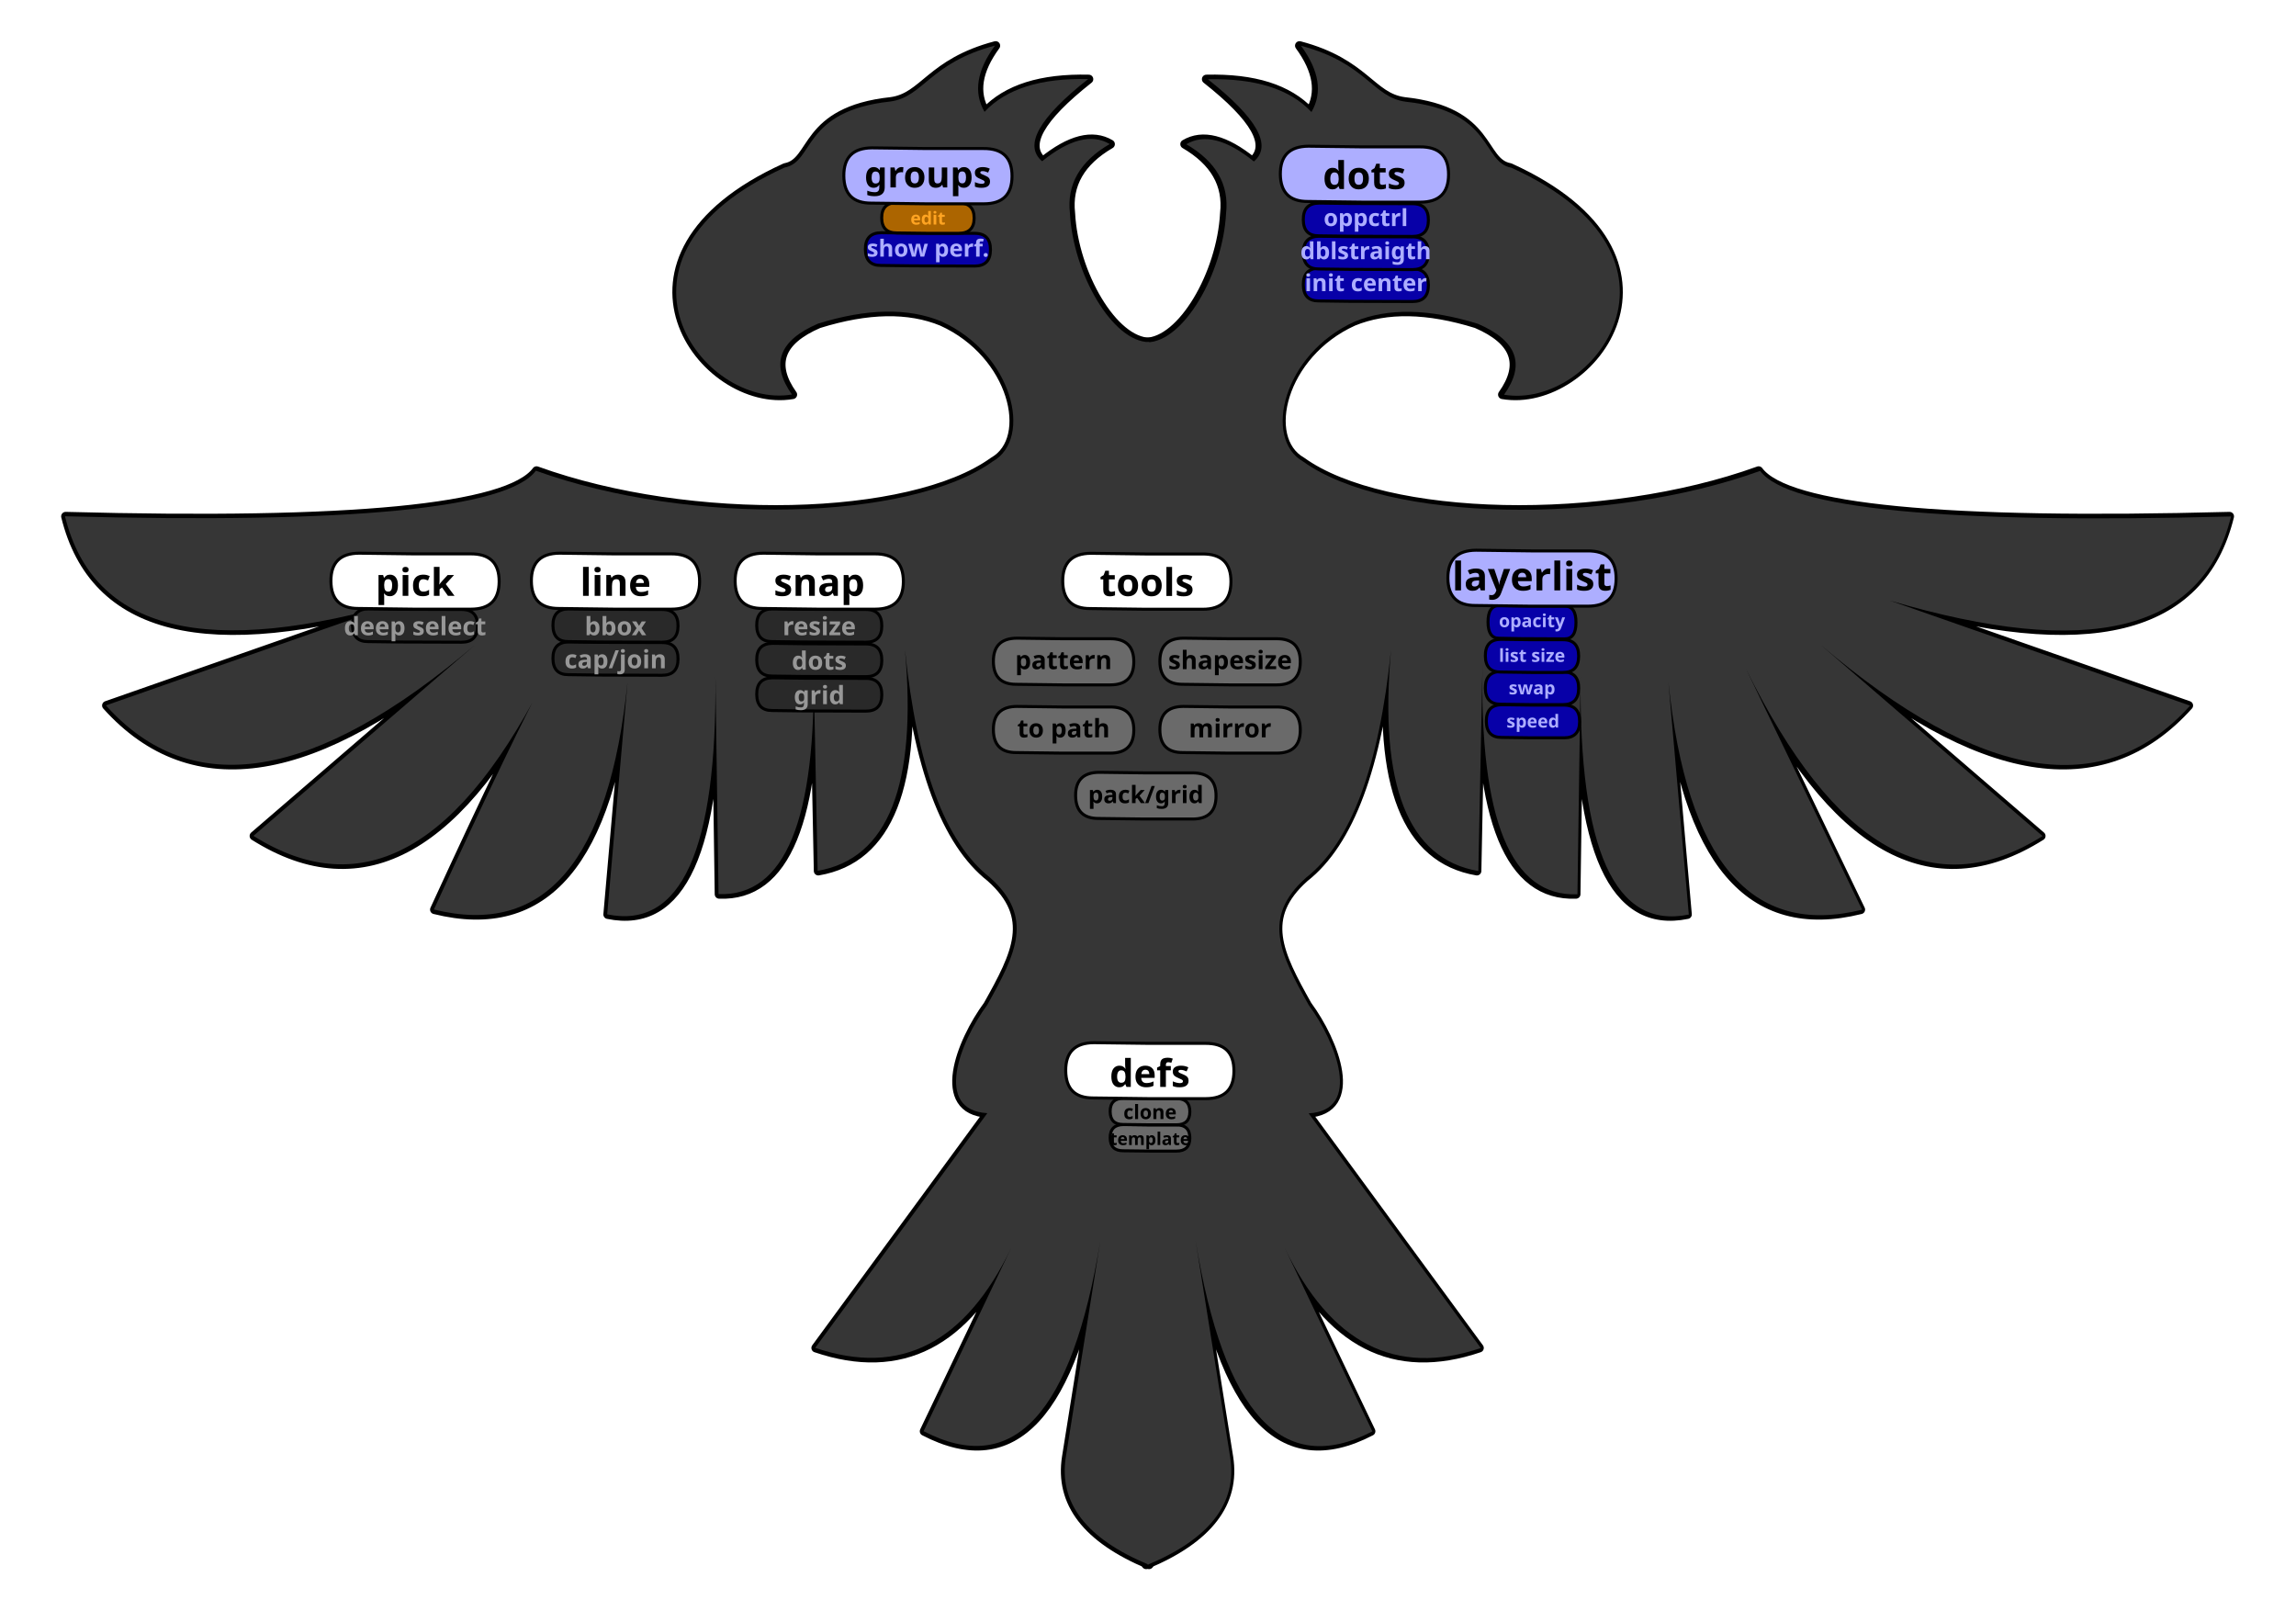
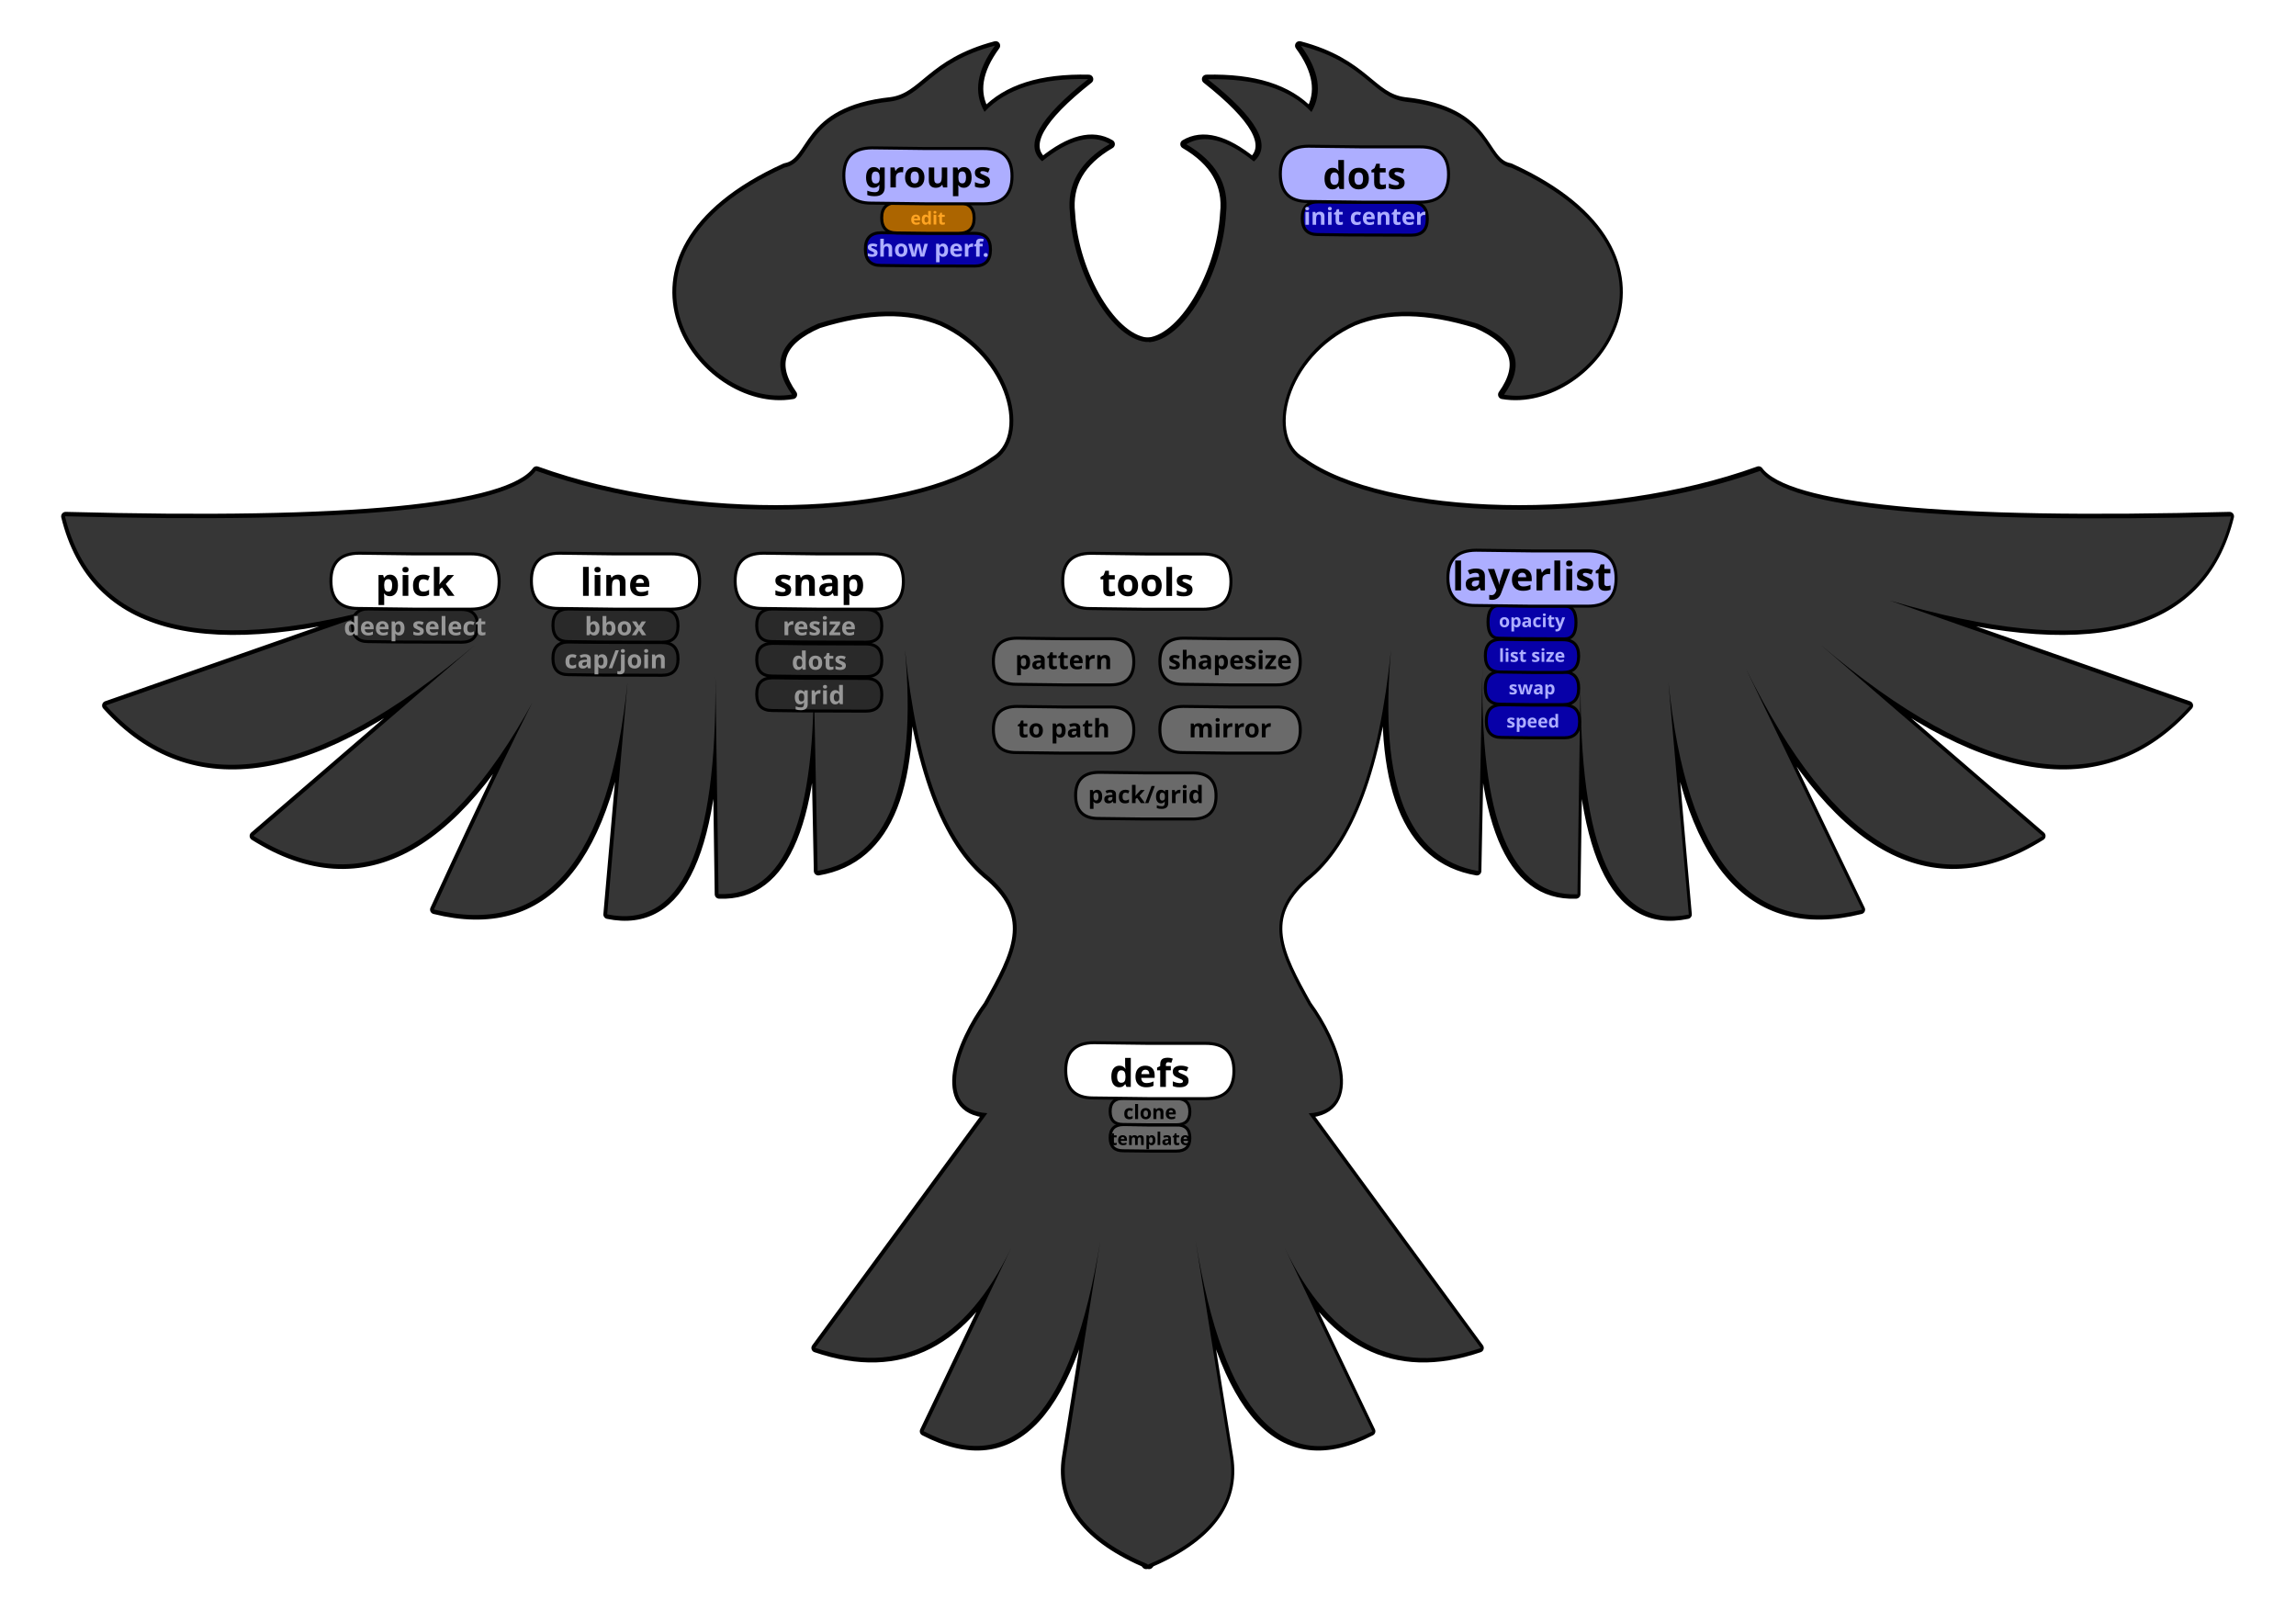
- <svg xmlns="http://www.w3.org/2000/svg" xmlns:ns1="http://svgjs.com/svgjs" width="100%" height="100%" version="1.1" style="stroke-linecap: round; stroke-linejoin: round;background: rgba(40, 40, 40, 0.95);" viewBox="-765.363 -29.756 1529.518 1072.652">
+ <svg xmlns="http://www.w3.org/2000/svg" xmlns:ns1="http://svgjs.com/svgjs" width="100%" height="100%" version="1.1" style="stroke-linecap: round; stroke-linejoin: round; stroke-miterlimit: 20; background: rgba(40, 40, 40, 0.95);" viewBox="-765.363 -29.756 1529.518 1072.652">
  <svg id="S-54-54e49e" style="overflow: visible; pointer-events: none;" data-hidden="false" data-disabled="true">
    <path id="P-4f-54d82a" d="M566.051 19.151C541.751 19.074 515.426 -26.241 513.273 -66.768Q510.056 -95.497 539.761 -112.797Q522.019 -123.341 494.738 -101.318Q476.127 -117.202 525.377 -156.067Q477.928 -157.213 456.396 -134.254Q445.131 -153.513 463.343 -178.383C419.748 -166.877 415.694 -144.088 393.643 -141.127C334.672 -134.766 343.106 -100.775 323.161 -97.13C191.729 -37.426 268.579 64.321 328.088 54.04Q306.439 23.631 345.468 6.827Q394.319 -8.366 427.546 5.312C475.391 26.947 488.708 83.391 461.945 98.558C406.565 138.472 260.287 141.929 157.503 104.798Q129.359 142.751 -156.191 135.159Q-127.98 250.148 71.227 191.109L-128.918 261.147Q-42.965 356.96 117.058 220.76L-30.633 348.036Q78.562 416.789 167.026 236.382Q142.222 282.513 89.571 397.087Q200.148 424.635 218.59 245.498L205.01 400.312Q278.791 415.55 277.102 241.551L279.19 386.829Q345.605 389.423 342.423 232.878L345.207 371.336Q415.598 359.299 403.381 223.957Q415.228 340.66 459.946 375.73C489.667 402.187 477.455 426.325 458.158 460.706C439.968 485.353 422.35 530.726 458.249 532.754L343.597 689.074Q428.59 717.933 474.346 622.073L415.807 744.579Q505.289 791.151 533.603 617.307L510.532 761.79Q503.352 807.483 565.525 833.419 " style="stroke: rgb(0, 0, 0); stroke-opacity: 1; stroke-width: 6; fill: rgb(115, 115, 115); fill-opacity: 0;" data-fill="#737373" class="" transform="matrix(1,0,0,1,-565.4339,179.0526)" />
    <path id="P-f4-3486a8" d="M-156.191 19.151C-131.891 19.074 -105.567 -26.241 -103.414 -66.768Q-100.196 -95.497 -129.901 -112.797Q-112.159 -123.341 -84.878 -101.318Q-66.268 -117.202 -115.518 -156.067Q-68.068 -157.213 -46.536 -134.254Q-35.272 -153.513 -53.484 -178.383C-9.889 -166.877 -5.834 -144.088 16.216 -141.127C75.187 -134.766 66.754 -100.775 86.699 -97.13C218.13 -37.426 141.28 64.321 81.772 54.04Q103.42 23.631 64.392 6.827Q15.541 -8.366 -17.686 5.312C-65.531 26.947 -78.848 83.391 -52.085 98.558C3.295 138.472 149.572 141.929 252.357 104.798Q280.5 142.751 566.051 135.159Q537.84 250.148 338.633 191.109L538.778 261.147Q452.825 356.96 292.801 220.76L440.493 348.036Q331.298 416.789 242.834 236.382L320.288 397.087Q209.712 424.635 191.269 245.498L204.85 400.312Q131.069 415.55 132.757 241.551L130.669 386.829Q64.255 389.423 67.437 232.878L64.653 371.336Q-5.739 359.299 6.479 223.957Q-5.368 340.66 -50.087 375.73C-79.807 402.187 -67.595 426.325 -48.299 460.706C-30.108 485.353 -12.49 530.726 -48.389 532.754L66.263 689.074Q-18.73 717.933 -64.487 622.073L-5.947 744.579Q-95.43 791.151 -123.743 617.307L-100.673 761.79Q-93.493 807.483 -155.666 833.419 " style="stroke: rgb(0, 0, 0); stroke-opacity: 1; stroke-width: 6; fill: rgb(115, 115, 115); fill-opacity: 0;" data-fill="#737373" class="" transform="matrix(1,0,0,1,153.8206,179.0526)" />
  </svg>
  <svg id="S-ab-0e3db4" style="overflow: visible; pointer-events: none;" data-disabled="true" data-hidden="false">
-     <g id="G-22-adeb75">
+     <g id="G-22-adeb75" class="">
      <path id="P-1b-bd680c" d="M-156.191 19.151C-131.891 19.074 -105.567 -26.241 -103.414 -66.768Q-100.196 -95.497 -129.901 -112.797Q-112.159 -123.341 -84.878 -101.318Q-66.268 -117.202 -115.518 -156.067Q-68.068 -157.213 -46.536 -134.254Q-35.272 -153.513 -53.484 -178.383C-9.889 -166.877 -5.834 -144.088 16.216 -141.127C75.187 -134.766 66.754 -100.775 86.699 -97.13C218.13 -37.426 141.28 64.321 81.772 54.04Q103.42 23.631 64.392 6.827Q15.541 -8.366 -17.686 5.312C-65.531 26.947 -78.848 83.391 -52.085 98.558C3.295 138.472 149.572 141.929 252.357 104.798Q280.5 142.751 566.051 135.159Q537.84 250.148 338.633 191.109L538.778 261.147Q452.825 356.96 292.801 220.76L440.493 348.036Q331.298 416.789 242.834 236.382L320.288 397.087Q209.712 424.635 191.269 245.498L204.85 400.312Q131.069 415.55 132.757 241.551L130.669 386.829Q64.255 389.423 67.437 232.878L64.653 371.336Q-5.739 359.299 6.479 223.957Q-5.368 340.66 -50.087 375.73C-79.807 402.187 -67.595 426.325 -48.299 460.706C-30.108 485.353 -12.49 530.726 -48.389 532.754L66.263 689.074Q-18.73 717.933 -64.487 622.073L-5.947 744.579Q-95.43 791.151 -123.743 617.307L-100.673 761.79Q-93.493 807.483 -155.666 833.419 " style="stroke: rgb(0, 0, 0); stroke-opacity: 1; stroke-width: 0; fill: rgb(54, 54, 54); fill-opacity: 1;" data-fill="#737373" class="" transform="matrix(1,0,0,1,154.8152,179.1194)" />
      <path id="P-86-2c8822" d="M566.051 19.151C541.751 19.074 515.426 -26.241 513.273 -66.768Q510.056 -95.497 539.761 -112.797Q522.019 -123.341 494.738 -101.318Q476.127 -117.202 525.377 -156.067Q477.928 -157.213 456.396 -134.254Q445.131 -153.513 463.343 -178.383C419.748 -166.877 415.694 -144.088 393.643 -141.127C334.672 -134.766 343.106 -100.775 323.161 -97.13C191.729 -37.426 268.579 64.321 328.088 54.04Q306.439 23.631 345.468 6.827Q394.319 -8.366 427.546 5.312C475.391 26.947 488.708 83.391 461.945 98.558C406.565 138.472 260.287 141.929 157.503 104.798Q129.359 142.751 -156.191 135.159Q-127.98 250.148 71.227 191.109L-128.918 261.147Q-42.965 356.96 117.058 220.76L-30.633 348.036Q78.562 416.789 167.026 236.382Q142.222 282.513 89.571 397.087Q200.148 424.635 218.59 245.498L205.01 400.312Q278.791 415.55 277.102 241.551L279.19 386.829Q345.605 389.423 342.423 232.878L345.207 371.336Q415.598 359.299 403.381 223.957Q415.228 340.66 459.946 375.73C489.667 402.187 477.455 426.325 458.158 460.706C439.968 485.353 422.35 530.726 458.249 532.754L343.597 689.074Q428.59 717.933 474.346 622.073L415.807 744.579Q505.289 791.151 533.603 617.307L510.532 761.79Q503.352 807.483 565.525 833.419 " style="stroke: rgb(0, 0, 0); stroke-opacity: 1; stroke-width: 0; fill: rgb(54, 54, 54); fill-opacity: 1;" data-fill="#737373" class="" transform="matrix(1,0,0,1,-565.8838,178.9851)" />
    </g>
  </svg>
  <svg id="S-11-83ed69" style="overflow: visible; pointer-events: all;" data-hidden="false" data-disabled="false">
    <path id="P-aa-edf72d" d="M-98.18 -101.456L-56.843 -101.319Q-45.951 -101.427 -46.039 -90.313Q-46.102 -79.525 -56.637 -79.525L-98.23 -79.662L-119.015 -79.93Q-129.268 -79.885 -129.367 -90.658Q-129.451 -101.638 -118.784 -101.724L-98.18 -101.456 " style="stroke: rgb(0, 0, 0); stroke-opacity: 1; stroke-width: 2; fill: rgb(7, 0, 168); fill-opacity: 1;" class="" transform="matrix(1,-1.942890425442922e-16,1.942890425442922e-16,1,-59.50916,226.9892)" />
    <text id="T-19-f764f0" font-family="Noteworthy" font-size="15.67" font-weight="bold" font-style="normal" style="stroke: rgb(0, 0, 0); stroke-opacity: 1; stroke-width: 0; fill: rgb(173, 174, 255); fill-opacity: 1;" text-anchor="middle" class="" transform="matrix(1,-1.942890425442922e-16,1.942890425442922e-16,1,-147.2198,123.1554)" ns1:data="{&quot;leading&quot;:&quot;1.15&quot;}">
      <tspan id="SvgjsTspan3307" dy="18.021" x="0" ns1:data="{&quot;newLined&quot;:true}">show perf.</tspan>
    </text>
    <path id="P-f5-256c88" d="M-99.041 -101.475L-78.304 -101.475Q-67.712 -101.575 -67.798 -91.259Q-67.859 -81.246 -78.104 -81.246L-99.089 -81.246L-119.301 -81.495Q-129.27 -81.454 -129.367 -91.453Q-129.449 -101.644 -119.077 -101.724L-99.041 -101.475 " style="stroke: rgb(0, 0, 0); stroke-opacity: 1; stroke-width: 2; fill: rgb(172, 101, 0); fill-opacity: 1;" class="" transform="matrix(1,-1.942890425442922e-16,1.942890425442922e-16,1,-48.62964,206.8982)" />
    <text id="T-c2-10aec1" font-family="Noteworthy" font-size="11.871" font-weight="bold" font-style="normal" style="stroke: rgb(0, 0, 0); stroke-opacity: 1; stroke-width: 0; fill: rgb(255, 164, 34); fill-opacity: 1;" text-anchor="middle" class="" transform="matrix(1,-1.942890425442922e-16,1.942890425442922e-16,1,-147.2229,106.1603)" ns1:data="{&quot;leading&quot;:&quot;1.15&quot;}">
      <tspan id="SvgjsTspan2184" dy="13.652" x="0" ns1:data="{&quot;newLined&quot;:true}">edit</tspan>
    </text>
    <path id="P-d8-c2687f" d="M-74.176 -101.27L-36.436 -101.27Q-17.161 -101.452 -17.317 -82.679Q-17.429 -64.456 -36.073 -64.456L-74.264 -64.456L-111.048 -64.91Q-129.19 -64.834 -129.367 -83.031Q-129.515 -101.579 -110.639 -101.724L-74.176 -101.27 " style="stroke: rgb(0, 0, 0); stroke-opacity: 1; stroke-width: 2; fill: rgb(173, 174, 255); fill-opacity: 1;" class="" transform="matrix(1,-1.942890425442922e-16,1.942890425442922e-16,1,-73.87012,170.4572)" />
    <text id="T-c8-e625c0" font-family="Noteworthy" font-size="24.356" font-weight="bold" font-style="normal" style="stroke: rgb(0, 0, 0); stroke-opacity: 1; stroke-width: 0; fill: rgb(0, 0, 0); fill-opacity: 1;" text-anchor="middle" class="" transform="matrix(1,-1.942890425442922e-16,1.942890425442922e-16,1,-147.2168,67.08179)" ns1:data="{&quot;leading&quot;:&quot;1.15&quot;}">
      <tspan id="SvgjsTspan3258" dy="28.009" x="0" ns1:data="{&quot;newLined&quot;:true}">groups</tspan>
    </text>
    <path id="P-db-0ac300" d="M-74.176 -101.27L-36.436 -101.27Q-17.161 -101.452 -17.317 -82.679Q-17.429 -64.456 -36.073 -64.456L-74.264 -64.456L-111.048 -64.91Q-129.19 -64.834 -129.367 -83.031Q-129.515 -101.579 -110.639 -101.724L-74.176 -101.27 " style="stroke: rgb(0, 0, 0); stroke-opacity: 1; stroke-width: 2; fill: rgb(255, 255, 255); fill-opacity: 1;" class="" transform="matrix(0.9999999,-3.95211141590579e-10,3.95211141590579e-10,0.9999999,71.96228,440.5213)" />
    <text id="T-8a-479955" font-family="Noteworthy" font-size="25.402" font-weight="bold" font-style="normal" style="stroke: rgb(0, 0, 0); stroke-opacity: 1; stroke-width: 0; fill: rgb(0, 0, 0); fill-opacity: 1;" text-anchor="middle" class="" transform="matrix(0.9999999,-3.95211141590579e-10,3.95211141590579e-10,0.9999999,-1.379395,338.0022)" ns1:data="{&quot;leading&quot;:&quot;1.15&quot;}">
      <tspan id="SvgjsTspan85574" dy="29.212" x="0" ns1:data="{&quot;newLined&quot;:true}">tools</tspan>
    </text>
-     <g id="G-fd-a948c4">
+     <g id="G-fd-a948c4" class="">
      <path id="P-80-912328" d="M-83.29 -101.345L-51.781 -101.345Q-35.689 -101.497 -35.819 -85.824Q-35.912 -70.61 -51.478 -70.61L-83.363 -70.61L-114.073 -70.989Q-129.22 -70.925 -129.367 -86.118Q-129.491 -101.603 -113.731 -101.724L-83.29 -101.345 " style="stroke: rgb(0, 0, 0); stroke-opacity: 1; stroke-width: 2; fill: rgb(106, 106, 106); fill-opacity: 1;" class="" transform="matrix(0.9999998,1.185632703126771e-9,-1.185632703126771e-9,0.9999998,25.75867,497.0602)" />
      <text id="T-fd-07aea9" font-family="Noteworthy" font-size="16.955" font-weight="bold" font-style="normal" style="stroke: rgb(0, 0, 0); stroke-opacity: 1; stroke-width: 0; fill: rgb(0, 0, 0); fill-opacity: 1;" text-anchor="middle" class="" transform="matrix(0.9999998,1.185632703126771e-9,-1.185632703126771e-9,0.9999998,-56.84229,396.4589)" ns1:data="{&quot;leading&quot;:&quot;1.15&quot;}">
        <tspan id="SvgjsTspan36816" dy="19.499" x="0" ns1:data="{&quot;newLined&quot;:true}">pattern</tspan>
      </text>
    </g>
-     <g id="G-89-913a40" transform="matrix(1,0,0,1,0,-47.55472)">
+     <g id="G-89-913a40" transform="matrix(1,0,0,1,0,-47.55472)" class="">
      <path id="P-e4-3fbac4" d="M-83.29 -101.345L-51.781 -101.345Q-35.689 -101.497 -35.819 -85.824Q-35.912 -70.61 -51.478 -70.61L-83.363 -70.61L-114.073 -70.989Q-129.22 -70.925 -129.367 -86.118Q-129.491 -101.603 -113.731 -101.724L-83.29 -101.345 " style="stroke: rgb(0, 0, 0); stroke-opacity: 1; stroke-width: 2; fill: rgb(106, 106, 106); fill-opacity: 1;" class="" transform="matrix(0.9999998,1.185632703126771e-9,-1.185632703126771e-9,0.9999998,25.75867,590.0792)" />
      <text id="T-17-54c32a" font-family="Noteworthy" font-size="16.955" font-weight="bold" font-style="normal" style="stroke: rgb(0, 0, 0); stroke-opacity: 1; stroke-width: 0; fill: rgb(0, 0, 0); fill-opacity: 1;" text-anchor="middle" class="" transform="matrix(0.9999998,1.185632703126771e-9,-1.185632703126771e-9,0.9999998,-56.84229,489.4779)" ns1:data="{&quot;leading&quot;:&quot;1.15&quot;}">
        <tspan id="SvgjsTspan27168" dy="19.499" x="0" ns1:data="{&quot;newLined&quot;:true}">to path</tspan>
      </text>
    </g>
-     <g id="G-fd-42efcc">
+     <g id="G-fd-42efcc" class="">
      <path id="P-64-c0c534" d="M-83.29 -101.345L-51.781 -101.345Q-35.689 -101.497 -35.819 -85.824Q-35.912 -70.61 -51.478 -70.61L-83.363 -70.61L-114.073 -70.989Q-129.22 -70.925 -129.367 -86.118Q-129.491 -101.603 -113.731 -101.724L-83.29 -101.345 " style="stroke: rgb(0, 0, 0); stroke-opacity: 1; stroke-width: 2; fill: rgb(106, 106, 106); fill-opacity: 1;" class="" transform="matrix(0.9999998,1.185632703126771e-9,-1.185632703126771e-9,0.9999998,136.6692,497.0602)" />
      <text id="T-73-7af4f3" font-family="Noteworthy" font-size="16.955" font-weight="bold" font-style="normal" style="stroke: rgb(0, 0, 0); stroke-opacity: 1; stroke-width: 0; fill: rgb(0, 0, 0); fill-opacity: 1;" text-anchor="middle" class="" transform="matrix(0.9999998,1.185632703126771e-9,-1.185632703126771e-9,0.9999998,54.07874,396.4589)" ns1:data="{&quot;leading&quot;:&quot;1.15&quot;}">
        <tspan id="SvgjsTspan6531" dy="19.499" x="0" ns1:data="{&quot;newLined&quot;:true}">shapesize</tspan>
      </text>
    </g>
-     <g id="G-69-0c3b50" transform="matrix(1,0,0,1,-56.12522,43.50641)">
+     <g id="G-69-0c3b50" transform="matrix(1,0,0,1,-56.12522,43.50641)" class="">
      <path id="P-0f-4a0e08" d="M-83.29 -101.345L-51.781 -101.345Q-35.689 -101.497 -35.819 -85.824Q-35.912 -70.61 -51.478 -70.61L-83.363 -70.61L-114.073 -70.989Q-129.22 -70.925 -129.367 -86.118Q-129.491 -101.603 -113.731 -101.724L-83.29 -101.345 " style="stroke: rgb(0, 0, 0); stroke-opacity: 1; stroke-width: 2; fill: rgb(106, 106, 106); fill-opacity: 1;" class="" transform="matrix(0.9999999,-3.95211141590579e-10,3.95211141590579e-10,0.9999999,136.6692,542.9125)" />
      <text id="T-db-868718" font-family="Noteworthy" font-size="16" font-weight="bold" font-style="normal" style="stroke: rgb(0, 0, 0); stroke-opacity: 1; stroke-width: 0; fill: rgb(0, 0, 0); fill-opacity: 1;" text-anchor="middle" class="" transform="matrix(0.9999999,-3.95211141590579e-10,3.95211141590579e-10,0.9999999,54.06833,443.3088)" ns1:data="{&quot;leading&quot;:&quot;1.15&quot;}">
        <tspan id="SvgjsTspan12066" dy="18.4" x="0" ns1:data="{&quot;newLined&quot;:true}">pack/grid</tspan>
      </text>
    </g>
-     <g id="G-3a-b4c39f" transform="matrix(1,0,0,1,-2.384185791015625e-7,-47.55472)">
+     <g id="G-3a-b4c39f" transform="matrix(1,0,0,1,-2.384185791015625e-7,-47.55472)" class="">
      <path id="P-4b-c5526d" d="M-83.29 -101.345L-51.781 -101.345Q-35.689 -101.497 -35.819 -85.824Q-35.912 -70.61 -51.478 -70.61L-83.363 -70.61L-114.073 -70.989Q-129.22 -70.925 -129.367 -86.118Q-129.491 -101.603 -113.731 -101.724L-83.29 -101.345 " style="stroke: rgb(0, 0, 0); stroke-opacity: 1; stroke-width: 2; fill: rgb(106, 106, 106); fill-opacity: 1;" class="" transform="matrix(0.9999998,1.185632703126771e-9,-1.185632703126771e-9,0.9999998,136.6692,590.0792)" />
      <text id="T-62-da81e2" font-family="Noteworthy" font-size="16.955" font-weight="bold" font-style="normal" style="stroke: rgb(0, 0, 0); stroke-opacity: 1; stroke-width: 0; fill: rgb(0, 0, 0); fill-opacity: 1;" text-anchor="middle" class="" transform="matrix(0.9999998,1.185632703126771e-9,-1.185632703126771e-9,0.9999998,54.06824,489.4779)" ns1:data="{&quot;leading&quot;:&quot;1.15&quot;}">
        <tspan id="SvgjsTspan64710" dy="19.499" x="0" ns1:data="{&quot;newLined&quot;:true}">mirror</tspan>
      </text>
    </g>
    <path id="P-e8-35f1d4" d="M-98.18 -101.456L-56.843 -101.319Q-45.951 -101.427 -46.039 -90.313Q-46.102 -79.525 -56.637 -79.525L-98.23 -79.662L-119.015 -79.93Q-129.268 -79.885 -129.367 -90.658Q-129.451 -101.638 -118.784 -101.724L-98.18 -101.456 " style="stroke: rgb(0, 0, 0); stroke-opacity: 1; stroke-width: 2; fill: rgb(41, 41, 41); fill-opacity: 1;" class="" transform="matrix(1,-1.942890425442922e-16,1.942890425442922e-16,1,-131.8955,523.4625)" />
    <text id="T-4e-845b3a" font-family="Noteworthy" font-size="16.821" font-weight="bold" font-style="normal" style="stroke: rgb(0, 0, 0); stroke-opacity: 1; stroke-width: 0; fill: rgb(151, 151, 151); fill-opacity: 1;" text-anchor="middle" class="" transform="matrix(1,-1.942890425442922e-16,1.942890425442922e-16,1,-219.5984,419.9413)" ns1:data="{&quot;leading&quot;:&quot;1.15&quot;}">
      <tspan id="SvgjsTspan168054" dy="19.344" x="0" ns1:data="{&quot;newLined&quot;:true}">grid</tspan>
    </text>
    <path id="P-aa-3b2c49" d="M-98.18 -101.456L-56.843 -101.319Q-45.951 -101.427 -46.039 -90.313Q-46.102 -79.525 -56.637 -79.525L-98.23 -79.662L-119.015 -79.93Q-129.268 -79.885 -129.367 -90.658Q-129.451 -101.638 -118.784 -101.724L-98.18 -101.456 " style="stroke: rgb(0, 0, 0); stroke-opacity: 1; stroke-width: 2; fill: rgb(41, 41, 41); fill-opacity: 1;" class="" transform="matrix(1,-1.942890425442922e-16,1.942890425442922e-16,1,-131.8955,500.506)" />
    <text id="T-e4-3bd81d" font-family="Noteworthy" font-size="16.821" font-weight="bold" font-style="normal" style="stroke: rgb(0, 0, 0); stroke-opacity: 1; stroke-width: 0; fill: rgb(151, 151, 151); fill-opacity: 1;" text-anchor="middle" class="" transform="matrix(1,-1.942890425442922e-16,1.942890425442922e-16,1,-219.5984,396.9849)" ns1:data="{&quot;leading&quot;:&quot;1.15&quot;}">
      <tspan id="SvgjsTspan5931" dy="19.344" x="0" ns1:data="{&quot;newLined&quot;:true}">dots</tspan>
    </text>
    <path id="P-ff-c92367" d="M-98.18 -101.456L-56.843 -101.319Q-45.951 -101.427 -46.039 -90.313Q-46.102 -79.525 -56.637 -79.525L-98.23 -79.662L-119.015 -79.93Q-129.268 -79.885 -129.367 -90.658Q-129.451 -101.638 -118.784 -101.724L-98.18 -101.456 " style="stroke: rgb(0, 0, 0); stroke-opacity: 1; stroke-width: 2; fill: rgb(41, 41, 41); fill-opacity: 1;" class="" transform="matrix(1,-1.942890425442922e-16,1.942890425442922e-16,1,-131.9041,477.5497)" />
    <text id="T-43-a97b26" font-family="Noteworthy" font-size="16.821" font-weight="bold" font-style="normal" style="stroke: rgb(0, 0, 0); stroke-opacity: 1; stroke-width: 0; fill: rgb(151, 151, 151); fill-opacity: 1;" text-anchor="middle" class="" transform="matrix(1,-1.942890425442922e-16,1.942890425442922e-16,1,-219.6071,374.0285)" ns1:data="{&quot;leading&quot;:&quot;1.15&quot;}">
      <tspan id="SvgjsTspan166852" dy="19.344" x="0" ns1:data="{&quot;newLined&quot;:true}">resize</tspan>
    </text>
    <path id="P-94-5a555f" d="M-74.176 -101.27L-36.436 -101.27Q-17.161 -101.452 -17.317 -82.679Q-17.429 -64.456 -36.073 -64.456L-74.264 -64.456L-111.048 -64.91Q-129.19 -64.834 -129.367 -83.031Q-129.515 -101.579 -110.639 -101.724L-74.176 -101.27 " style="stroke: rgb(0, 0, 0); stroke-opacity: 1; stroke-width: 2; fill: rgb(255, 255, 255); fill-opacity: 1;" class="" transform="matrix(1,0,0,1,-146.2651,440.4586)" />
    <text id="T-8e-ef81dc" font-family="Noteworthy" font-size="25.402" font-weight="bold" font-style="normal" style="stroke: rgb(0, 0, 0); stroke-opacity: 1; stroke-width: 0; fill: rgb(0, 0, 0); fill-opacity: 1;" text-anchor="middle" class="" transform="matrix(1,0,0,1,-219.6041,337.9397)" ns1:data="{&quot;leading&quot;:&quot;1.15&quot;}">
      <tspan id="SvgjsTspan166697" dy="29.212" x="0" ns1:data="{&quot;newLined&quot;:true}">snap</tspan>
    </text>
    <path id="P-72-3ef34d" d="M-98.18 -101.456L-56.843 -101.319Q-45.951 -101.427 -46.039 -90.313Q-46.102 -79.525 -56.637 -79.525L-98.23 -79.662L-119.015 -79.93Q-129.268 -79.885 -129.367 -90.658Q-129.451 -101.638 -118.784 -101.724L-98.18 -101.456 " style="stroke: rgb(0, 0, 0); stroke-opacity: 1; stroke-width: 2; fill: rgb(41, 41, 41); fill-opacity: 1;" class="" transform="matrix(1,-1.942890425442922e-16,1.942890425442922e-16,1,-267.6446,499.5785)" />
    <text id="T-84-b3f56e" font-family="Noteworthy" font-size="16.821" font-weight="bold" font-style="normal" style="stroke: rgb(0, 0, 0); stroke-opacity: 1; stroke-width: 0; fill: rgb(151, 151, 151); fill-opacity: 1;" text-anchor="middle" class="" transform="matrix(1,-1.942890425442922e-16,1.942890425442922e-16,1,-355.3475,396.0573)" ns1:data="{&quot;leading&quot;:&quot;1.15&quot;}">
      <tspan id="SvgjsTspan3765" dy="19.344" x="0" ns1:data="{&quot;newLined&quot;:true}">cap/join</tspan>
    </text>
    <path id="P-5d-1a4d0f" d="M-98.18 -101.456L-56.843 -101.319Q-45.951 -101.427 -46.039 -90.313Q-46.102 -79.525 -56.637 -79.525L-98.23 -79.662L-119.015 -79.93Q-129.268 -79.885 -129.367 -90.658Q-129.451 -101.638 -118.784 -101.724L-98.18 -101.456 " style="stroke: rgb(0, 0, 0); stroke-opacity: 1; stroke-width: 2; fill: rgb(41, 41, 41); fill-opacity: 1;" class="" transform="matrix(1,-1.942890425442922e-16,1.942890425442922e-16,1,-267.6445,477.5497)" />
    <text id="T-ad-fc42f6" font-family="Noteworthy" font-size="16.821" font-weight="bold" font-style="normal" style="stroke: rgb(0, 0, 0); stroke-opacity: 1; stroke-width: 0; fill: rgb(151, 151, 151); fill-opacity: 1;" text-anchor="middle" class="" transform="matrix(1,-1.942890425442922e-16,1.942890425442922e-16,1,-355.3475,374.0285)" ns1:data="{&quot;leading&quot;:&quot;1.15&quot;}">
      <tspan id="SvgjsTspan4310" dy="19.344" x="0" ns1:data="{&quot;newLined&quot;:true}">bbox</tspan>
    </text>
    <path id="P-65-81bc23" d="M-74.176 -101.27L-36.436 -101.27Q-17.161 -101.452 -17.317 -82.679Q-17.429 -64.456 -36.073 -64.456L-74.264 -64.456L-111.048 -64.91Q-129.19 -64.834 -129.367 -83.031Q-129.515 -101.579 -110.639 -101.724L-74.176 -101.27 " style="stroke: rgb(0, 0, 0); stroke-opacity: 1; stroke-width: 2; fill: rgb(255, 255, 255); fill-opacity: 1;" class="" transform="matrix(1,0,0,1,-282.0071,440.4587)" />
    <text id="T-a3-6f5a7d" font-family="Noteworthy" font-size="25.402" font-weight="bold" font-style="normal" style="stroke: rgb(0, 0, 0); stroke-opacity: 1; stroke-width: 0; fill: rgb(0, 0, 0); fill-opacity: 1;" text-anchor="middle" class="" transform="matrix(1,0,0,1,-355.3461,337.9398)" ns1:data="{&quot;leading&quot;:&quot;1.15&quot;}">
      <tspan id="SvgjsTspan2979" dy="29.212" x="0" ns1:data="{&quot;newLined&quot;:true}">line</tspan>
    </text>
    <path id="P-9e-dbdf80" d="M-98.18 -101.456L-56.843 -101.319Q-45.951 -101.427 -46.039 -90.313Q-46.102 -79.525 -56.637 -79.525L-98.23 -79.662L-119.015 -79.93Q-129.268 -79.885 -129.367 -90.658Q-129.451 -101.638 -118.784 -101.724L-98.18 -101.456 " style="stroke: rgb(0, 0, 0); stroke-opacity: 1; stroke-width: 2; fill: rgb(41, 41, 41); fill-opacity: 1;" class="" transform="matrix(1,-1.942890425442922e-16,1.942890425442922e-16,1,-401.1789,477.5497)" />
    <text id="T-58-8a7f65" font-family="Noteworthy" font-size="16.821" font-weight="bold" font-style="normal" style="stroke: rgb(0, 0, 0); stroke-opacity: 1; stroke-width: 0; fill: rgb(151, 151, 151); fill-opacity: 1;" text-anchor="middle" class="" transform="matrix(1,-1.942890425442922e-16,1.942890425442922e-16,1,-488.8818,374.0285)" ns1:data="{&quot;leading&quot;:&quot;1.15&quot;}">
      <tspan id="SvgjsTspan8150" dy="19.344" x="0" ns1:data="{&quot;newLined&quot;:true}">deep select</tspan>
    </text>
    <path id="P-e4-7e0282" d="M-74.176 -101.27L-36.436 -101.27Q-17.161 -101.452 -17.317 -82.679Q-17.429 -64.456 -36.073 -64.456L-74.264 -64.456L-111.048 -64.91Q-129.19 -64.834 -129.367 -83.031Q-129.515 -101.579 -110.639 -101.724L-74.176 -101.27 " style="stroke: rgb(0, 0, 0); stroke-opacity: 1; stroke-width: 2; fill: rgb(255, 255, 255); fill-opacity: 1;" class="" transform="matrix(1,0,0,1,-415.5399,440.4586)" />
    <text id="T-a1-0cb0f3" font-family="Noteworthy" font-size="25.402" font-weight="bold" font-style="normal" style="stroke: rgb(0, 0, 0); stroke-opacity: 1; stroke-width: 0; fill: rgb(0, 0, 0); fill-opacity: 1;" text-anchor="middle" class="" transform="matrix(1,0,0,1,-488.8789,337.9397)" ns1:data="{&quot;leading&quot;:&quot;1.15&quot;}">
      <tspan id="SvgjsTspan162550" dy="29.212" x="0" ns1:data="{&quot;newLined&quot;:true}">pick</tspan>
    </text>
    <path id="P-32-392172" d="M-103.22 -101.509L-85.34 -101.509Q-76.209 -101.595 -76.282 -92.701Q-76.335 -84.068 -85.168 -84.068L-103.262 -84.068L-120.688 -84.283Q-129.284 -84.247 -129.367 -92.868Q-129.438 -101.655 -120.495 -101.724L-103.22 -101.509 " style="stroke: rgb(0, 0, 0); stroke-opacity: 1; stroke-width: 2; fill: rgb(106, 106, 106); fill-opacity: 1;" class="" transform="matrix(1,0,0,1,103.5524,821.0715)" />
    <text id="T-0a-91fd58" font-family="Noteworthy" font-size="11.756" font-weight="bold" font-style="normal" style="stroke: rgb(0, 0, 0); stroke-opacity: 1; stroke-width: 0; fill: rgb(0, 0, 0); fill-opacity: 1;" text-anchor="middle" class="" transform="matrix(1,0,0,1,0.7225952,719.4359)" ns1:data="{&quot;leading&quot;:&quot;1.15&quot;}">
      <tspan id="SvgjsTspan14288" dy="13.52" x="0" ns1:data="{&quot;newLined&quot;:true}">template</tspan>
    </text>
    <path id="P-97-988342" d="M-103.22 -101.509L-85.34 -101.509Q-76.209 -101.595 -76.282 -92.701Q-76.335 -84.068 -85.168 -84.068L-103.262 -84.068L-120.688 -84.283Q-129.284 -84.247 -129.367 -92.868Q-129.438 -101.655 -120.495 -101.724L-103.22 -101.509 " style="stroke: rgb(0, 0, 0); stroke-opacity: 1; stroke-width: 2; fill: rgb(106, 106, 106); fill-opacity: 1;" class="" transform="matrix(1,0,0,1,103.5528,803.5565)" />
    <text id="T-11-7c393c" font-family="Noteworthy" font-size="13.202" font-weight="bold" font-style="normal" style="stroke: rgb(0, 0, 0); stroke-opacity: 1; stroke-width: 0; fill: rgb(0, 0, 0); fill-opacity: 1;" text-anchor="middle" class="" transform="matrix(1,0,0,1,0.7279052,700.4971)" ns1:data="{&quot;leading&quot;:&quot;1.15&quot;}">
      <tspan id="SvgjsTspan14114" dy="15.183" x="0" ns1:data="{&quot;newLined&quot;:true}">clone</tspan>
    </text>
    <path id="P-3f-e89c90" d="M-74.176 -101.27L-36.436 -101.27Q-17.161 -101.452 -17.317 -82.679Q-17.429 -64.456 -36.073 -64.456L-74.264 -64.456L-111.048 -64.91Q-129.19 -64.834 -129.367 -83.031Q-129.515 -101.579 -110.639 -101.724L-74.176 -101.27 " style="stroke: rgb(0, 0, 0); stroke-opacity: 1; stroke-width: 2; fill: rgb(255, 255, 255); fill-opacity: 1;" class="" transform="matrix(1,0,0,1,73.9552,766.512)" />
    <text id="T-32-331845" font-family="Noteworthy" font-size="25.402" font-weight="bold" font-style="normal" style="stroke: rgb(0, 0, 0); stroke-opacity: 1; stroke-width: 0; fill: rgb(0, 0, 0); fill-opacity: 1;" text-anchor="middle" class="" transform="matrix(1,0,0,1,0.6133423,665.0259)" ns1:data="{&quot;leading&quot;:&quot;1.15&quot;}">
      <tspan id="SvgjsTspan2589" dy="29.212" x="0" ns1:data="{&quot;newLined&quot;:true}">defs</tspan>
    </text>
    <path id="P-01-31c53d" d="M-98.754 -101.456L-77.82 -101.456Q-67.129 -101.563 -67.215 -90.45Q-67.277 -79.662 -77.619 -79.662L-98.803 -79.662L-119.206 -79.93Q-129.269 -79.885 -129.367 -90.658Q-129.45 -101.638 -118.979 -101.724L-98.754 -101.456 " style="stroke: rgb(0, 0, 0); stroke-opacity: 1; stroke-width: 2; fill: rgb(7, 0, 168); fill-opacity: 1;" class="" transform="matrix(1,0,0,1,354.1434,541.3893)" />
    <text id="T-5c-181107" font-family="Noteworthy" font-size="12" font-weight="bold" font-style="normal" style="stroke: rgb(0, 0, 0); stroke-opacity: 1; stroke-width: 0; fill: rgb(173, 174, 255); fill-opacity: 1;" text-anchor="middle" class="" transform="matrix(1,0,0,1,255.8491,441.0864)" ns1:data="{&quot;leading&quot;:&quot;1.15&quot;}">
      <tspan id="SvgjsTspan11774" dy="13.8" x="0" ns1:data="{&quot;newLined&quot;:true}">speed</tspan>
    </text>
    <path id="P-e9-b49610" d="M-98.754 -101.456L-77.82 -101.456Q-67.129 -101.563 -67.215 -90.45Q-67.277 -79.662 -77.619 -79.662L-98.803 -79.662L-119.206 -79.93Q-129.269 -79.885 -129.367 -90.658Q-129.45 -101.638 -118.979 -101.724L-98.754 -101.456 " style="stroke: rgb(0, 0, 0); stroke-opacity: 1; stroke-width: 2; fill: rgb(7, 0, 168); fill-opacity: 1;" class="" transform="matrix(1,0,0,1,353.4946,519.2636)" />
    <text id="T-1e-c91c96" font-family="Noteworthy" font-size="12" font-weight="bold" font-style="normal" style="stroke: rgb(0, 0, 0); stroke-opacity: 1; stroke-width: 0; fill: rgb(173, 174, 255); fill-opacity: 1;" text-anchor="middle" class="" transform="matrix(1,0,0,1,255.2003,418.9606)" ns1:data="{&quot;leading&quot;:&quot;1.15&quot;}">
      <tspan id="SvgjsTspan13716" dy="13.8" x="0" ns1:data="{&quot;newLined&quot;:true}">swap</tspan>
    </text>
    <path id="P-f7-5a9212" d="M-98.754 -101.456L-77.82 -101.456Q-67.129 -101.563 -67.215 -90.45Q-67.277 -79.662 -77.619 -79.662L-98.803 -79.662L-119.206 -79.93Q-129.269 -79.885 -129.367 -90.658Q-129.45 -101.638 -118.979 -101.724L-98.754 -101.456 " style="stroke: rgb(0, 0, 0); stroke-opacity: 1; stroke-width: 2; fill: rgb(7, 0, 168); fill-opacity: 1;" class="" transform="matrix(1,0,0,1,353.4946,497.8334)" />
    <text id="T-45-89feaa" font-family="Noteworthy" font-size="12" font-weight="bold" font-style="normal" style="stroke: rgb(0, 0, 0); stroke-opacity: 1; stroke-width: 0; fill: rgb(173, 174, 255); fill-opacity: 1;" text-anchor="middle" class="" transform="matrix(1,0,0,1,255.1925,397.3223)" ns1:data="{&quot;leading&quot;:&quot;1.15&quot;}">
      <tspan id="SvgjsTspan13599" dy="13.8" x="0" ns1:data="{&quot;newLined&quot;:true}">list size</tspan>
    </text>
    <path id="P-3b-703918" d="M-107.433 -101.456L-78.361 -101.319Q-70.7 -101.427 -70.762 -90.313Q-70.807 -79.525 -78.216 -79.525L-107.468 -79.662L-122.087 -79.93Q-129.297 -79.885 -129.367 -90.658Q-129.426 -101.638 -121.925 -101.724L-107.433 -101.456 " style="stroke: rgb(0, 0, 0); stroke-opacity: 1; stroke-width: 2; fill: rgb(7, 0, 168); fill-opacity: 1;" class="" transform="matrix(1,0,0,1,355.268,475.3161)" />
    <text id="T-72-783026" font-family="Noteworthy" font-size="12" font-weight="bold" font-style="normal" style="stroke: rgb(0, 0, 0); stroke-opacity: 1; stroke-width: 0; fill: rgb(173, 174, 255); fill-opacity: 1;" text-anchor="middle" class="" transform="matrix(1,0,0,1,255.1954,374.1925)" ns1:data="{&quot;leading&quot;:&quot;1.15&quot;}">
      <tspan id="SvgjsTspan13659" dy="13.8" x="0" ns1:data="{&quot;newLined&quot;:true}">opacity</tspan>
    </text>
    <path id="P-10-0c8b2d" d="M-74.176 -101.27L-36.436 -101.27Q-17.161 -101.452 -17.317 -82.679Q-17.429 -64.456 -36.073 -64.456L-74.264 -64.456L-111.048 -64.91Q-129.19 -64.834 -129.367 -83.031Q-129.515 -101.579 -110.639 -101.724L-74.176 -101.27 " style="stroke: rgb(0, 0, 0); stroke-opacity: 1; stroke-width: 2; fill: rgb(173, 174, 255); fill-opacity: 1;" class="" transform="matrix(1,0,0,1,328.5453,438.4755)" />
    <text id="T-6e-1877b1" font-family="Noteworthy" font-size="26.187" font-weight="bold" font-style="normal" style="stroke: rgb(0, 0, 0); stroke-opacity: 1; stroke-width: 0; fill: rgb(0, 0, 0); fill-opacity: 1;" text-anchor="middle" class="" transform="matrix(1,0,0,1,255.1926,333.4096)" ns1:data="{&quot;leading&quot;:&quot;1.15&quot;}">
      <tspan id="SvgjsTspan10401" dy="30.115" x="0" ns1:data="{&quot;newLined&quot;:true}">layerlist</tspan>
    </text>
-     <path id="P-85-b04075" d="M-98.18 -101.456L-56.843 -101.319Q-45.951 -101.427 -46.039 -90.313Q-46.102 -79.525 -56.637 -79.525L-98.23 -79.662L-119.015 -79.93Q-129.268 -79.885 -129.367 -90.658Q-129.451 -101.638 -118.784 -101.724L-98.18 -101.456 " style="stroke: rgb(0, 0, 0); stroke-opacity: 1; stroke-width: 2; fill: rgb(7, 0, 168); fill-opacity: 1;" class="" transform="matrix(1,-1.942890425442922e-16,1.942890425442922e-16,1,232.2198,250.631)" />
-     <text id="T-dd-9ec331" font-family="Noteworthy" font-size="15.67" font-weight="bold" font-style="normal" style="stroke: rgb(0, 0, 0); stroke-opacity: 1; stroke-width: 0; fill: rgb(173, 174, 255); fill-opacity: 1;" text-anchor="middle" class="" transform="matrix(1,-1.942890425442922e-16,1.942890425442922e-16,1,144.5142,146.1692)" ns1:data="{&quot;leading&quot;:&quot;1.15&quot;}">
-       <tspan id="SvgjsTspan7816" dy="18.021" x="0" ns1:data="{&quot;newLined&quot;:true}">init center</tspan>
-     </text>
-     <path id="P-78-62a020" d="M-98.18 -101.456L-56.843 -101.319Q-45.951 -101.427 -46.039 -90.313Q-46.102 -79.525 -56.637 -79.525L-98.23 -79.662L-119.015 -79.93Q-129.268 -79.885 -129.367 -90.658Q-129.451 -101.638 -118.784 -101.724L-98.18 -101.456 " style="stroke: rgb(0, 0, 0); stroke-opacity: 1; stroke-width: 2; fill: rgb(7, 0, 168); fill-opacity: 1;" class="" transform="matrix(1,-1.942890425442922e-16,1.942890425442922e-16,1,232.2198,229.3394)" />
-     <text id="T-46-68664d" font-family="Noteworthy" font-size="15.67" font-weight="bold" font-style="normal" style="stroke: rgb(0, 0, 0); stroke-opacity: 1; stroke-width: 0; fill: rgb(173, 174, 255); fill-opacity: 1;" text-anchor="middle" class="" transform="matrix(1,-1.942890425442922e-16,1.942890425442922e-16,1,144.5142,124.8776)" ns1:data="{&quot;leading&quot;:&quot;1.15&quot;}">
-       <tspan id="SvgjsTspan3096" dy="18.021" x="0" ns1:data="{&quot;newLined&quot;:true}">dblstraigth</tspan>
-     </text>
-     <path id="P-b7-6408f3" d="M-98.18 -101.456L-56.843 -101.319Q-45.951 -101.427 -46.039 -90.313Q-46.102 -79.525 -56.637 -79.525L-98.23 -79.662L-119.015 -79.93Q-129.268 -79.885 -129.367 -90.658Q-129.451 -101.638 -118.784 -101.724L-98.18 -101.456 " style="stroke: rgb(0, 0, 0); stroke-opacity: 1; stroke-width: 2; fill: rgb(7, 0, 168); fill-opacity: 1;" class="" transform="matrix(1,-1.942890425442922e-16,1.942890425442922e-16,1,232.2198,207.253)" />
-     <text id="T-ca-b7d4fd" font-family="Noteworthy" font-size="15.67" font-weight="bold" font-style="normal" style="stroke: rgb(0, 0, 0); stroke-opacity: 1; stroke-width: 0; fill: rgb(173, 174, 255); fill-opacity: 1;" text-anchor="middle" class="" transform="matrix(1,-1.942890425442922e-16,1.942890425442922e-16,1,144.5142,102.7912)" ns1:data="{&quot;leading&quot;:&quot;1.15&quot;}">
-       <tspan id="SvgjsTspan4623" dy="18.021" x="0" ns1:data="{&quot;newLined&quot;:true}">oppctrl</tspan>
-     </text>
+     <g id="G-d6-4b101c" transform="matrix(1,0,0,1,-0.7030605,-44.21812)" class="">
+       <path id="P-85-b04075" d="M-98.18 -101.456L-56.843 -101.319Q-45.951 -101.427 -46.039 -90.313Q-46.102 -79.525 -56.637 -79.525L-98.23 -79.662L-119.015 -79.93Q-129.268 -79.885 -129.367 -90.658Q-129.451 -101.638 -118.784 -101.724L-98.18 -101.456 " style="stroke: rgb(0, 0, 0); stroke-opacity: 1; stroke-width: 2; fill: rgb(7, 0, 168); fill-opacity: 1;" class="" transform="matrix(1,-1.942890425442922e-16,1.942890425442922e-16,1,232.2198,250.631)" />
+       <text id="T-dd-9ec331" font-family="Noteworthy" font-size="15.67" font-weight="bold" font-style="normal" style="stroke: rgb(0, 0, 0); stroke-opacity: 1; stroke-width: 0; fill: rgb(173, 174, 255); fill-opacity: 1;" text-anchor="middle" class="" transform="matrix(1,-1.942890425442922e-16,1.942890425442922e-16,1,144.5142,146.1692)" ns1:data="{&quot;leading&quot;:&quot;1.15&quot;}">
+         <tspan id="SvgjsTspan7816" dy="18.021" x="0" ns1:data="{&quot;newLined&quot;:true}">init center</tspan>
+       </text>
+     </g>
    <path id="P-b9-2bf64e" d="M-74.176 -101.27L-36.436 -101.27Q-17.161 -101.452 -17.317 -82.679Q-17.429 -64.456 -36.073 -64.456L-74.264 -64.456L-111.048 -64.91Q-129.19 -64.834 -129.367 -83.031Q-129.515 -101.579 -110.639 -101.724L-74.176 -101.27 " style="stroke: rgb(0, 0, 0); stroke-opacity: 1; stroke-width: 2; fill: rgb(173, 174, 255); fill-opacity: 1;" class="" transform="matrix(1,0,0,1,216.9308,169.3522)" />
    <text id="T-68-6ee68d" font-family="Noteworthy" font-size="25.402" font-weight="bold" font-style="normal" style="stroke: rgb(0, 0, 0); stroke-opacity: 1; stroke-width: 0; fill: rgb(0, 0, 0); fill-opacity: 1;" text-anchor="middle" class="" transform="matrix(1,0,0,1,143.5811,66.9257)" ns1:data="{&quot;leading&quot;:&quot;1.15&quot;}">
      <tspan id="SvgjsTspan55019" dy="29.212" x="0" ns1:data="{&quot;newLined&quot;:true}">dots</tspan>
    </text>
  </svg>
-   <defs id="SvgjsDefs62678" />
+   <defs id="SvgjsDefs1504" />
</svg>
